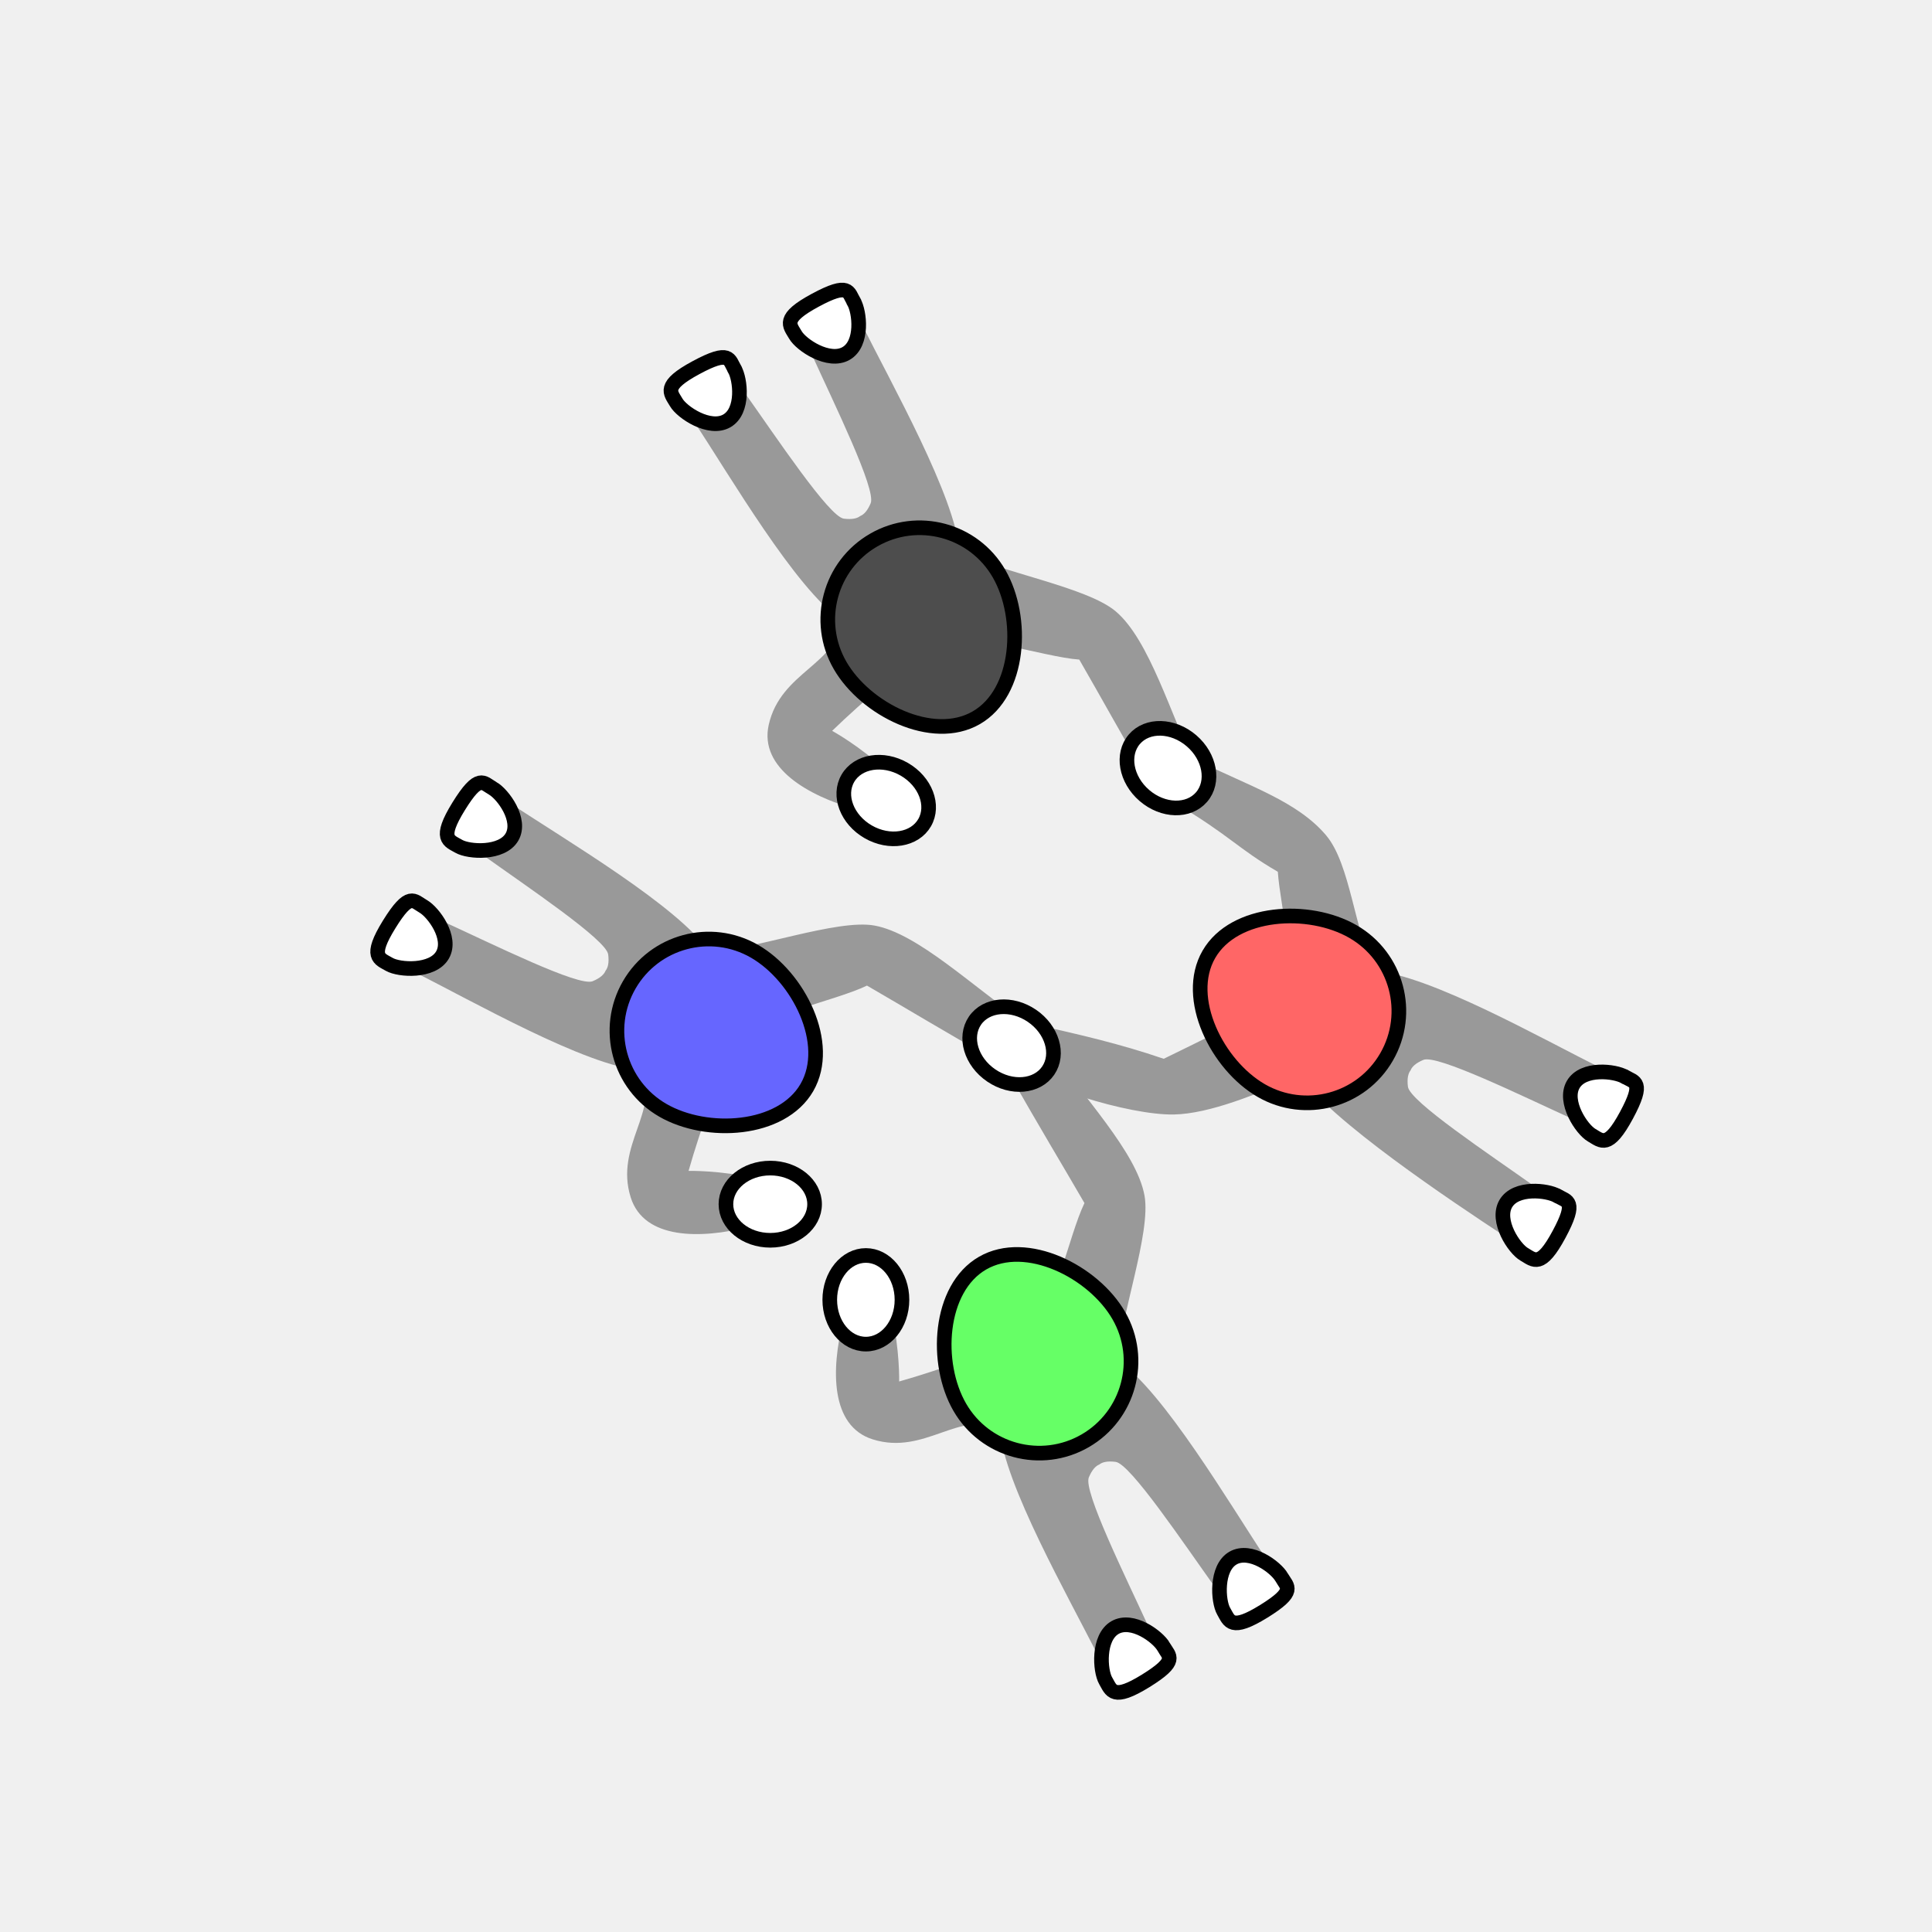
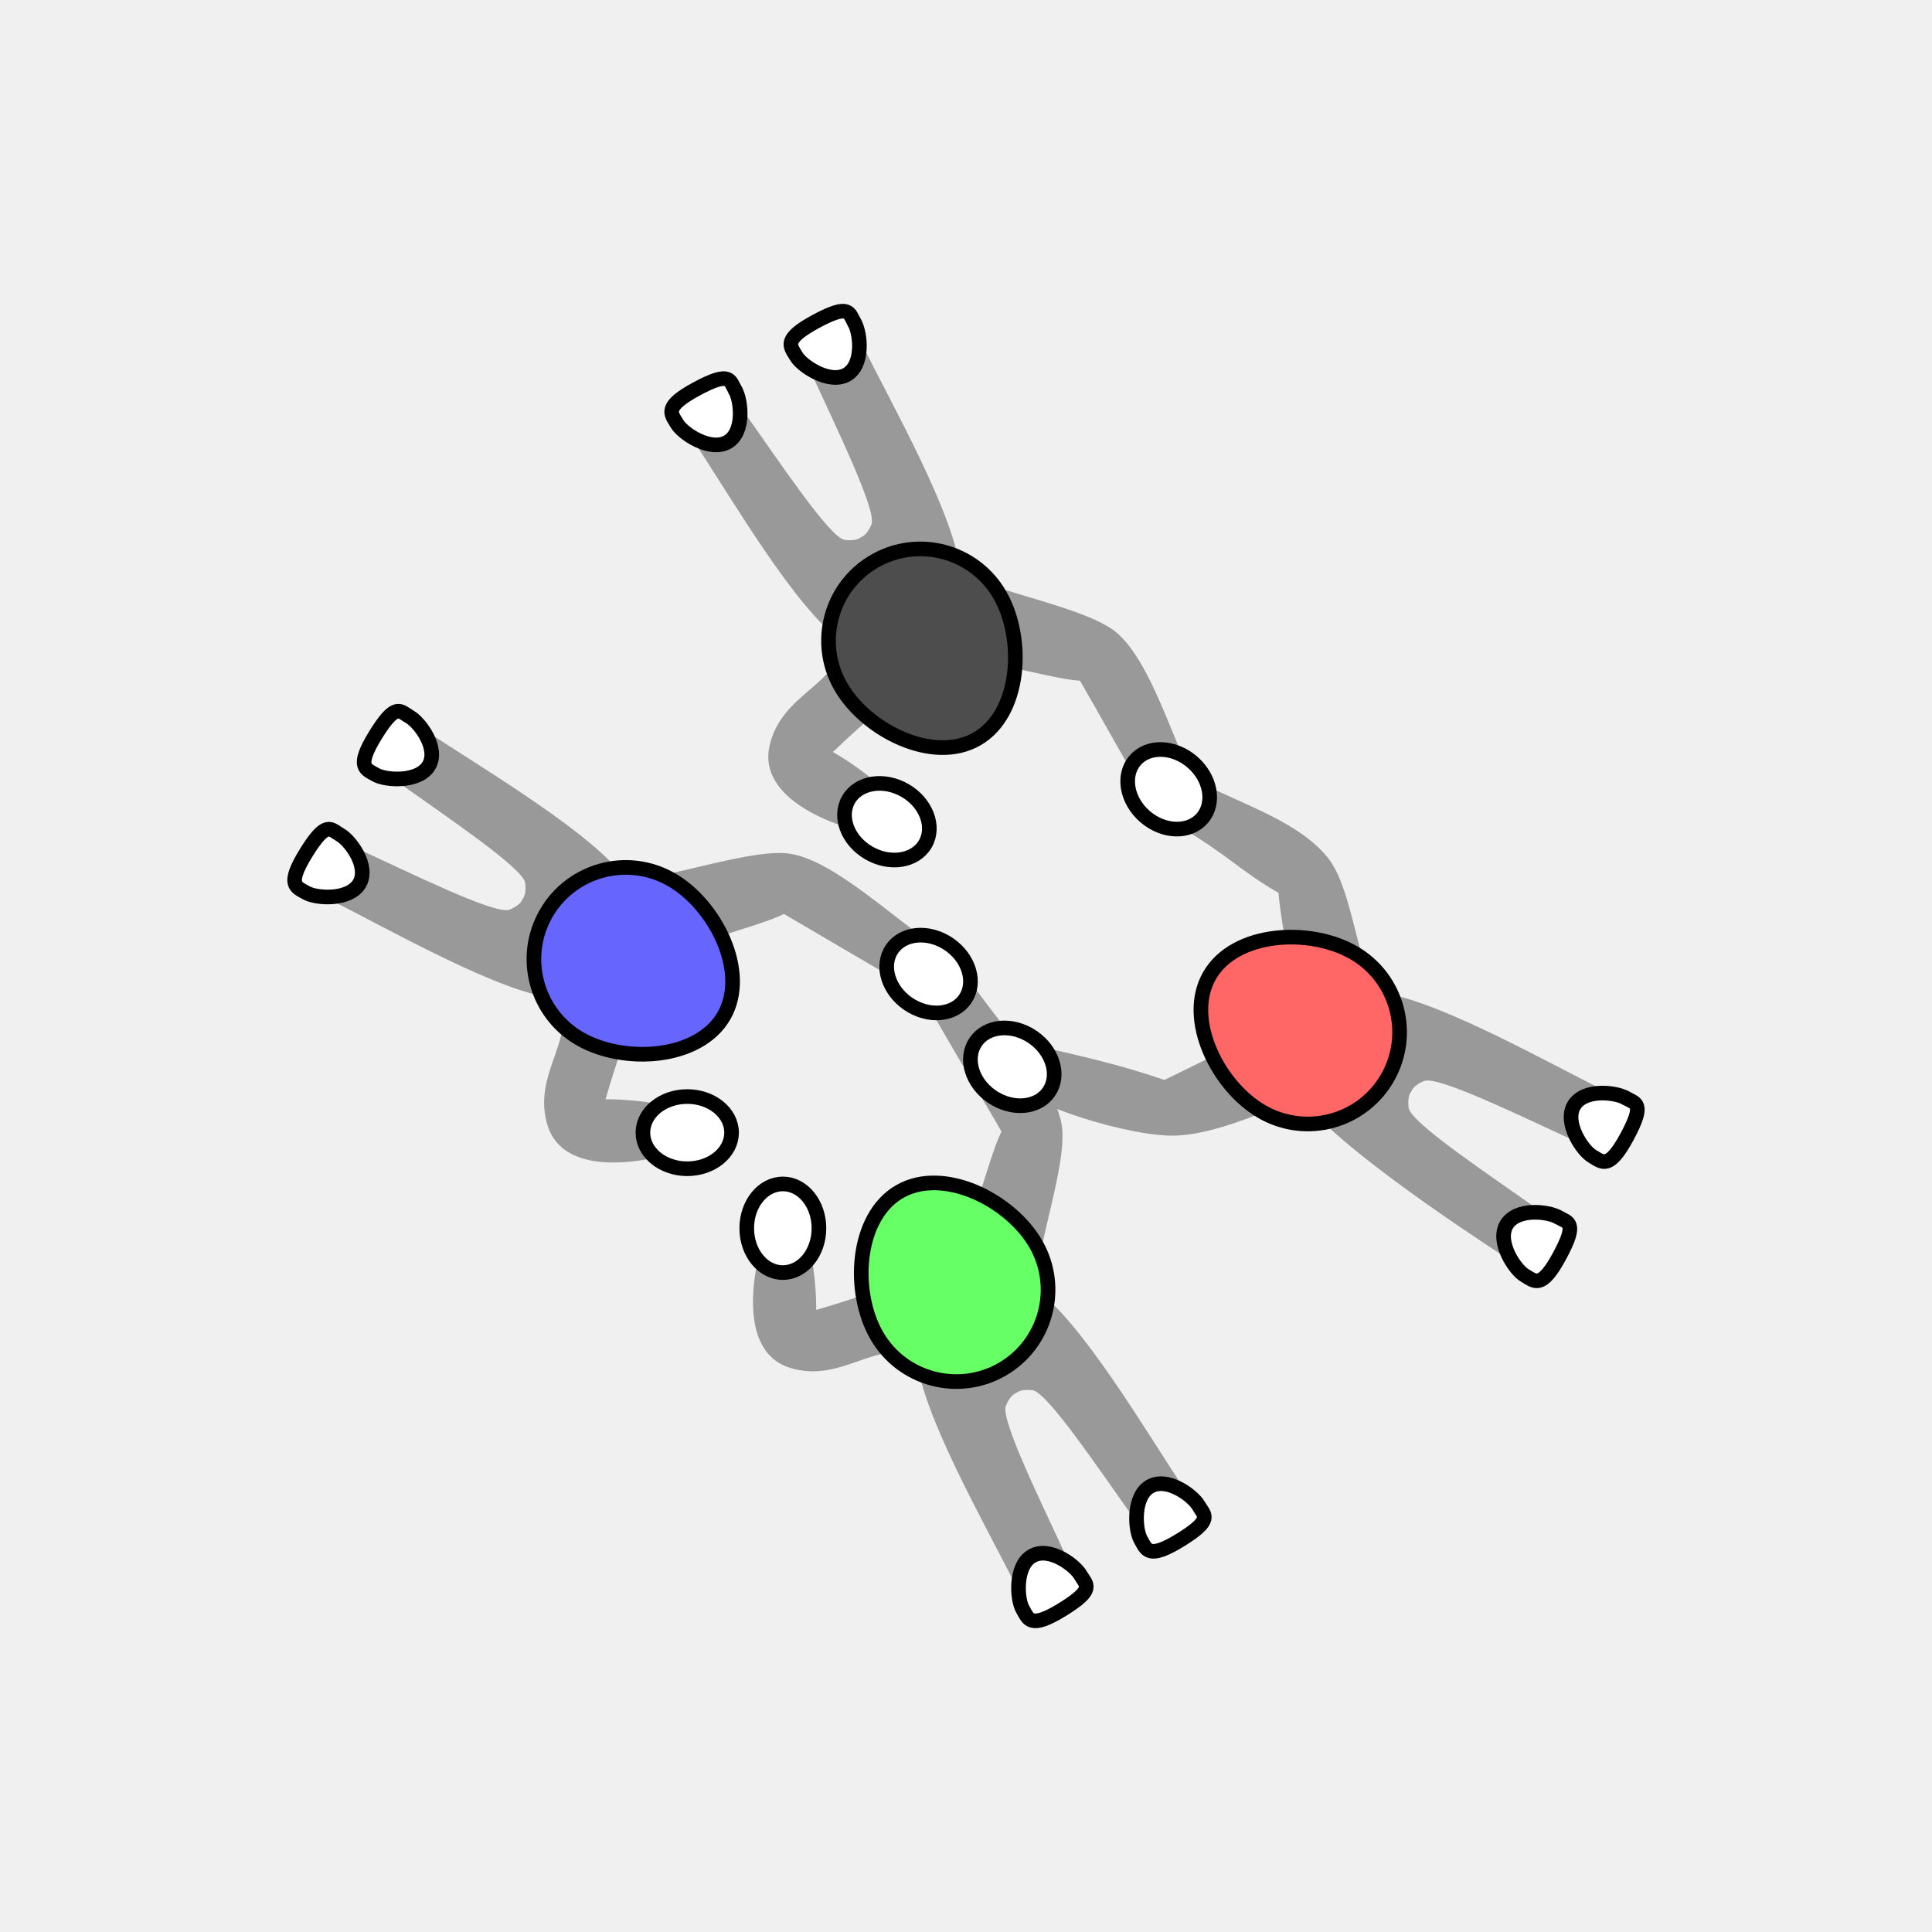
<svg xmlns="http://www.w3.org/2000/svg" width="35mm" height="35mm" viewBox="0 0 35 35" version="1.1" id="svg1" xml:space="preserve">
  <defs id="defs1" />
  <g id="layer1">
-     <path style="fill:#999999;fill-opacity:1;stroke:none;stroke-width:0.265;stroke-dasharray:none;stroke-opacity:1" d="m 7.497,17.019 c -0.135,0.225 -0.188,0.49 -0.027,0.571 1.121,0.563 3.138,1.718 4.137,1.8 0.369,0.719 -0.479,1.356 -0.181,2.302 0.242,0.768 1.271,0.752 2.125,0.538 0.366,-0.092 0.613,-0.776 0.171,-0.877 -0.679,-0.156 -1.248,-0.141 -1.248,-0.141 0.215,-0.762 0.556,-1.664 0.781,-2.3 0.44,-0.511 1.854,-0.767 2.451,-1.057 0.716,0.414 1.371,0.814 2.35,1.367 0.293,-0.346 0.366,-0.364 0.481,-0.724 -0.889,-0.597 -1.903,-1.588 -2.696,-1.731 -0.676,-0.122 -2.182,0.441 -2.99,0.477 -0.567,-0.826 -2.572,-2.005 -3.618,-2.698 -0.299,-0.198 -0.81,0.712 -0.518,0.921 0.841,0.602 2.269,1.557 2.303,1.824 0.019,0.151 -0.005,0.241 -0.048,0.295 -0.025,0.064 -0.093,0.131 -0.234,0.19 -0.248,0.103 -1.785,-0.66 -2.726,-1.091 -0.163,-0.075 -0.379,0.11 -0.514,0.335 z" id="path4-6-1" />
-     <path id="path1-3-1" style="fill:#6666ff;fill-opacity:1;stroke:#000000;stroke-width:0.265" d="m 13.67,17.234 c 0.795,0.459 1.407,1.672 0.948,2.467 -0.459,0.795 -1.815,0.872 -2.61,0.413 -0.795,-0.459 -1.068,-1.476 -0.609,-2.271 0.459,-0.795 1.476,-1.068 2.271,-0.609 z" />
-     <path id="path1-7-1-1-0" style="fill:#ffffff;stroke:#000000;stroke-width:0.265;stroke-dasharray:none" d="M 7.671,16.422 C 7.85,16.526 8.196,16.989 8.016,17.301 7.835,17.614 7.232,17.574 7.053,17.471 6.874,17.367 6.684,17.338 7.051,16.745 7.419,16.151 7.491,16.319 7.671,16.422 Z" />
-     <path id="path1-7-1-9-7-3" style="fill:#ffffff;stroke:#000000;stroke-width:0.265;stroke-dasharray:none" d="m 8.93,14.284 c 0.179,0.104 0.525,0.566 0.345,0.879 -0.181,0.313 -0.783,0.273 -0.963,0.169 -0.179,-0.104 -0.369,-0.132 -0.002,-0.726 0.368,-0.594 0.44,-0.426 0.619,-0.322 z" />
-     <ellipse style="fill:#ffffff;fill-opacity:1;stroke:#000000;stroke-width:0.265;stroke-dasharray:none;stroke-opacity:1" id="path1-7-2-9-9-1-3-1" cx="21.815" cy="-13.954" rx="0.654" ry="0.803" transform="rotate(90)" />
-     <path style="fill:#999999;fill-opacity:1;stroke:none;stroke-width:0.265;stroke-dasharray:none;stroke-opacity:1" d="m 20.482,30.004 c -0.225,0.135 -0.49,0.188 -0.571,0.027 -0.563,-1.121 -1.718,-3.138 -1.8,-4.137 -0.719,-0.369 -1.356,0.479 -2.302,0.181 -0.768,-0.242 -0.752,-1.271 -0.538,-2.125 0.092,-0.366 0.776,-0.613 0.877,-0.171 0.156,0.679 0.141,1.248 0.141,1.248 0.762,-0.215 1.664,-0.556 2.3,-0.781 0.511,-0.44 0.767,-1.854 1.057,-2.451 -0.414,-0.716 -0.814,-1.371 -1.367,-2.35 0.346,-0.293 0.364,-0.366 0.724,-0.481 0.597,0.889 1.588,1.903 1.731,2.696 0.122,0.676 -0.441,2.182 -0.477,2.99 0.826,0.567 2.005,2.572 2.698,3.618 0.198,0.299 -0.712,0.81 -0.921,0.518 -0.602,-0.841 -1.557,-2.269 -1.824,-2.303 -0.151,-0.019 -0.241,0.005 -0.295,0.048 -0.064,0.025 -0.131,0.093 -0.19,0.234 -0.103,0.248 0.66,1.785 1.091,2.726 0.075,0.163 -0.11,0.379 -0.335,0.514 z" id="path4-6-1-1" />
-     <path id="path1-3-1-0" style="fill:#66ff66;fill-opacity:1;stroke:#000000;stroke-width:0.265" d="m 20.267,23.831 c -0.459,-0.795 -1.672,-1.407 -2.467,-0.948 -0.795,0.459 -0.872,1.815 -0.413,2.61 0.459,0.795 1.476,1.068 2.271,0.609 0.795,-0.459 1.068,-1.476 0.609,-2.271 z" />
-     <path id="path1-7-1-1-0-6" style="fill:#ffffff;stroke:#000000;stroke-width:0.265;stroke-dasharray:none" d="M 21.079,29.83 C 20.975,29.651 20.512,29.305 20.199,29.485 c -0.313,0.181 -0.273,0.783 -0.169,0.963 0.104,0.179 0.132,0.369 0.726,0.002 0.594,-0.368 0.426,-0.44 0.322,-0.619 z" />
-     <path id="path1-7-1-9-7-3-3" style="fill:#ffffff;stroke:#000000;stroke-width:0.265;stroke-dasharray:none" d="m 23.216,28.571 c -0.104,-0.179 -0.566,-0.525 -0.879,-0.345 -0.313,0.181 -0.273,0.783 -0.169,0.963 0.104,0.179 0.132,0.369 0.726,0.002 0.594,-0.368 0.426,-0.44 0.322,-0.619 z" />
-     <ellipse style="fill:#ffffff;fill-opacity:1;stroke:#000000;stroke-width:0.265;stroke-dasharray:none;stroke-opacity:1" id="path1-7-2-9-9-1-3-1-2" cx="-15.686" cy="23.547" rx="0.654" ry="0.803" transform="scale(-1,1)" />
-     <path style="fill:#999999;fill-opacity:1;stroke:none;stroke-width:0.265;stroke-dasharray:none;stroke-opacity:1" d="m 27.783,22.114 c -0.128,0.229 -0.33,0.408 -0.481,0.309 -1.048,-0.689 -3.188,-2.12 -3.758,-2.944 -0.763,0.344 -1.637,0.698 -2.276,0.711 -0.805,0.016 -2.566,-0.515 -3.157,-1.035 -0.283,-0.25 0.233,-0.688 0.674,-0.587 0.769,0.175 1.488,0.336 2.297,0.613 0.659,-0.32 1.656,-0.813 2.181,-1.107 0.223,-0.636 -0.067,-1.619 -0.114,-2.281 -0.716,-0.414 -0.89,-0.672 -1.858,-1.243 0.153,-0.426 0.132,-0.499 0.386,-0.778 0.961,0.472 1.826,0.745 2.346,1.36 0.444,0.525 0.514,1.74 0.885,2.458 0.999,0.078 3.023,1.225 4.146,1.785 0.322,0.16 -0.211,1.058 -0.538,0.909 -0.942,-0.428 -2.483,-1.187 -2.731,-1.083 -0.14,0.059 -0.206,0.125 -0.231,0.189 -0.043,0.054 -0.067,0.147 -0.048,0.297 0.035,0.267 1.464,1.216 2.308,1.815 0.146,0.104 0.094,0.383 -0.033,0.612 z" id="path4-6-1-2" />
-     <path id="path1-3-1-7" style="fill:#ff6666;fill-opacity:1;stroke:#000000;stroke-width:0.265" d="m 24.51,16.876 c -0.795,-0.459 -2.151,-0.383 -2.61,0.413 -0.459,0.795 0.153,2.008 0.948,2.467 0.795,0.459 1.812,0.187 2.271,-0.609 0.459,-0.795 0.187,-1.812 -0.609,-2.271 z" />
-     <path id="path1-7-1-1-0-2" style="fill:#ffffff;stroke:#000000;stroke-width:0.265;stroke-dasharray:none" d="m 28.212,21.665 c -0.179,-0.104 -0.753,-0.172 -0.934,0.141 -0.181,0.313 0.155,0.815 0.335,0.918 0.179,0.104 0.299,0.254 0.63,-0.361 0.331,-0.615 0.149,-0.594 -0.03,-0.698 z" />
-     <path id="path1-7-1-9-7-3-2" style="fill:#ffffff;stroke:#000000;stroke-width:0.265;stroke-dasharray:none" d="m 29.434,19.506 c -0.179,-0.104 -0.753,-0.172 -0.934,0.141 -0.181,0.313 0.155,0.815 0.335,0.918 0.179,0.104 0.299,0.254 0.63,-0.361 0.331,-0.615 0.149,-0.594 -0.03,-0.698 z" />
-     <path style="fill:#999999;fill-opacity:1;stroke:none;stroke-width:0.265;stroke-dasharray:none;stroke-opacity:1" d="m 12.86,7.12 c -0.229,0.128 -0.408,0.33 -0.309,0.481 0.689,1.048 1.859,3.057 2.683,3.627 -0.04,0.807 -1.092,0.935 -1.308,1.904 -0.175,0.786 0.725,1.286 1.572,1.528 0.363,0.104 0.918,-0.365 0.587,-0.674 -0.51,-0.475 -1.01,-0.746 -1.01,-0.746 0.568,-0.552 1.314,-1.163 1.826,-1.601 0.636,-0.223 1.989,0.263 2.651,0.31 0.414,0.716 0.78,1.39 1.351,2.359 0.426,-0.153 0.499,-0.132 0.778,-0.386 -0.472,-0.961 -0.854,-2.327 -1.469,-2.847 -0.525,-0.444 -2.11,-0.71 -2.828,-1.081 -0.078,-0.999 -1.225,-3.023 -1.785,-4.146 -0.16,-0.322 -1.058,0.211 -0.909,0.538 0.428,0.942 1.187,2.483 1.083,2.731 -0.059,0.14 -0.125,0.206 -0.189,0.231 -0.054,0.043 -0.147,0.067 -0.297,0.048 -0.267,-0.035 -1.216,-1.464 -1.815,-2.308 -0.104,-0.146 -0.383,-0.094 -0.612,0.033 z" id="path4-6-1-1-1" />
-     <path id="path1-3-1-0-0" style="fill:#4d4d4d;fill-opacity:1;stroke:#000000;stroke-width:0.265" d="m 18.099,10.393 c 0.459,0.795 0.383,2.151 -0.413,2.61 -0.795,0.459 -2.008,-0.153 -2.467,-0.948 -0.459,-0.795 -0.187,-1.812 0.609,-2.271 0.795,-0.459 1.812,-0.187 2.271,0.609 z" />
-     <path id="path1-7-1-1-0-6-6" style="fill:#ffffff;stroke:#000000;stroke-width:0.265;stroke-dasharray:none" d="m 13.309,6.69 c 0.104,0.179 0.172,0.753 -0.141,0.934 -0.313,0.181 -0.815,-0.155 -0.918,-0.335 -0.104,-0.179 -0.254,-0.299 0.361,-0.63 0.615,-0.331 0.594,-0.149 0.698,0.03 z" />
-     <path id="path1-7-1-9-7-3-3-1" style="fill:#ffffff;stroke:#000000;stroke-width:0.265;stroke-dasharray:none" d="m 15.469,5.469 c 0.104,0.179 0.172,0.753 -0.141,0.934 -0.313,0.181 -0.815,-0.155 -0.918,-0.335 -0.104,-0.179 -0.254,-0.299 0.361,-0.63 0.615,-0.331 0.594,-0.149 0.698,0.03 z" />
-     <ellipse style="fill:#ffffff;fill-opacity:1;stroke:#000000;stroke-width:0.265;stroke-dasharray:none;stroke-opacity:1" id="path1-7-2-9-9-1-3-1-2-5" cx="4.532" cy="-21.155" rx="0.654" ry="0.803" transform="rotate(120)" />
-     <ellipse style="fill:#ffffff;fill-opacity:1;stroke:#000000;stroke-width:0.265;stroke-dasharray:none;stroke-opacity:1" id="path1-7-2-9-9-1-3-9-9" cx="-3.26" cy="-25.114" rx="0.654" ry="0.803" transform="rotate(130.7281)" />
-     <ellipse style="fill:#ffffff;fill-opacity:1;stroke:#000000;stroke-width:0.265;stroke-dasharray:none;stroke-opacity:1" id="path1-7-2-9-9-1-3-9" cx="5.334" cy="25.811" rx="0.654" ry="0.803" transform="matrix(-0.5631211,0.8263744,0.8263744,0.5631211,0,0)" />
+     <path style="fill:#999999;fill-opacity:1;stroke:none;stroke-width:0.265;stroke-dasharray:none;stroke-opacity:1" d="m 5.993,15.722 c -0.135,0.225 -0.188,0.49 -0.027,0.571 1.121,0.563 3.138,1.718 4.137,1.8 0.369,0.719 -0.479,1.356 -0.181,2.302 0.242,0.768 1.271,0.752 2.125,0.538 0.366,-0.092 0.613,-0.776 0.171,-0.877 -0.679,-0.156 -1.248,-0.141 -1.248,-0.141 0.215,-0.762 0.556,-1.664 0.781,-2.3 0.44,-0.511 1.854,-0.767 2.451,-1.057 0.716,0.414 1.371,0.814 2.35,1.367 0.293,-0.346 0.366,-0.364 0.481,-0.724 -0.889,-0.597 -1.903,-1.588 -2.696,-1.731 -0.676,-0.122 -2.182,0.441 -2.99,0.477 -0.567,-0.826 -2.572,-2.005 -3.618,-2.698 -0.299,-0.198 -0.81,0.712 -0.518,0.921 0.841,0.602 2.269,1.557 2.303,1.824 0.019,0.151 -0.005,0.241 -0.048,0.295 -0.025,0.064 -0.093,0.131 -0.234,0.19 -0.248,0.103 -1.785,-0.66 -2.726,-1.091 -0.163,-0.075 -0.379,0.11 -0.514,0.335 z" id="path4-6-1" />
+     <path id="path1-3-1" style="fill:#6666ff;fill-opacity:1;stroke:#000000;stroke-width:0.265" d="m 12.166,15.937 c 0.795,0.459 1.407,1.672 0.948,2.467 -0.459,0.795 -1.815,0.872 -2.61,0.413 -0.795,-0.459 -1.068,-1.476 -0.609,-2.271 0.459,-0.795 1.476,-1.068 2.271,-0.609 z" />
+     <path id="path1-7-1-1-0" style="fill:#ffffff;stroke:#000000;stroke-width:0.265;stroke-dasharray:none" d="m 6.167,15.126 c 0.179,0.104 0.525,0.566 0.345,0.879 -0.181,0.313 -0.783,0.273 -0.963,0.169 -0.179,-0.104 -0.369,-0.132 -0.002,-0.726 0.368,-0.594 0.44,-0.426 0.619,-0.322 z" />
+     <path id="path1-7-1-9-7-3" style="fill:#ffffff;stroke:#000000;stroke-width:0.265;stroke-dasharray:none" d="m 7.426,12.988 c 0.179,0.104 0.525,0.566 0.345,0.879 -0.181,0.313 -0.783,0.273 -0.963,0.169 -0.179,-0.104 -0.369,-0.132 -0.002,-0.726 0.368,-0.594 0.44,-0.426 0.619,-0.322 z" />
+     <ellipse style="fill:#ffffff;fill-opacity:1;stroke:#000000;stroke-width:0.265;stroke-dasharray:none;stroke-opacity:1" id="path1-7-2-9-9-1-3-1" cx="20.519" cy="-12.45" rx="0.654" ry="0.803" transform="rotate(90)" />
+     <path style="fill:#999999;fill-opacity:1;stroke:none;stroke-width:0.265;stroke-dasharray:none;stroke-opacity:1" d="m 18.979,28.707 c -0.225,0.135 -0.49,0.188 -0.571,0.027 -0.563,-1.121 -1.718,-3.138 -1.8,-4.137 -0.719,-0.369 -1.356,0.479 -2.302,0.181 -0.768,-0.242 -0.752,-1.271 -0.538,-2.125 0.092,-0.366 0.776,-0.613 0.877,-0.171 0.156,0.679 0.141,1.248 0.141,1.248 0.762,-0.215 1.664,-0.556 2.3,-0.781 0.511,-0.44 0.767,-1.854 1.057,-2.451 -0.414,-0.716 -0.814,-1.371 -1.367,-2.35 0.346,-0.293 0.364,-0.366 0.724,-0.481 0.597,0.889 1.588,1.903 1.731,2.696 0.122,0.676 -0.441,2.182 -0.477,2.99 0.826,0.567 2.005,2.572 2.698,3.618 0.198,0.299 -0.712,0.81 -0.921,0.518 -0.602,-0.841 -1.557,-2.269 -1.824,-2.303 -0.151,-0.019 -0.241,0.005 -0.295,0.048 -0.064,0.025 -0.131,0.093 -0.19,0.234 -0.103,0.248 0.66,1.785 1.091,2.726 0.075,0.163 -0.11,0.379 -0.335,0.514 z" id="path4-6-1-1" />
+     <ellipse style="fill:#ffffff;fill-opacity:1;stroke:#000000;stroke-width:0.265;stroke-dasharray:none;stroke-opacity:1" id="path1-7-2-9-9-1-3-9-8" cx="5.109" cy="23.838" rx="0.654" ry="0.803" transform="matrix(-0.5631211,0.8263744,0.8263744,0.5631211,0,0)" />
+     <path id="path1-3-1-0" style="fill:#66ff66;fill-opacity:1;stroke:#000000;stroke-width:0.265" d="m 18.764,22.535 c -0.459,-0.795 -1.672,-1.407 -2.467,-0.948 -0.795,0.459 -0.872,1.815 -0.413,2.61 0.459,0.795 1.476,1.068 2.271,0.609 0.795,-0.459 1.068,-1.476 0.609,-2.271 z" />
+     <path id="path1-7-1-1-0-6" style="fill:#ffffff;stroke:#000000;stroke-width:0.265;stroke-dasharray:none" d="M 19.575,28.534 C 19.471,28.354 19.009,28.008 18.696,28.189 c -0.313,0.181 -0.273,0.783 -0.169,0.963 0.104,0.179 0.132,0.369 0.726,0.002 0.594,-0.368 0.426,-0.44 0.322,-0.619 z" />
+     <path id="path1-7-1-9-7-3-3" style="fill:#ffffff;stroke:#000000;stroke-width:0.265;stroke-dasharray:none" d="m 21.713,27.274 c -0.104,-0.179 -0.566,-0.525 -0.879,-0.345 -0.313,0.181 -0.273,0.783 -0.169,0.963 0.104,0.179 0.132,0.369 0.726,0.002 0.594,-0.368 0.426,-0.44 0.322,-0.619 z" />
+     <ellipse style="fill:#ffffff;fill-opacity:1;stroke:#000000;stroke-width:0.265;stroke-dasharray:none;stroke-opacity:1" id="path1-7-2-9-9-1-3-1-2" cx="-14.182" cy="22.251" rx="0.654" ry="0.803" transform="scale(-1,1)" />
+     <path style="fill:#999999;fill-opacity:1;stroke:none;stroke-width:0.265;stroke-dasharray:none;stroke-opacity:1" d="m 27.796,22.497 c -0.128,0.229 -0.33,0.408 -0.481,0.309 -1.048,-0.689 -3.188,-2.12 -3.758,-2.944 -0.763,0.344 -1.637,0.698 -2.276,0.711 -0.805,0.016 -2.566,-0.515 -3.157,-1.035 -0.283,-0.25 0.233,-0.688 0.674,-0.587 0.769,0.175 1.488,0.336 2.297,0.613 0.659,-0.32 1.656,-0.813 2.181,-1.107 0.223,-0.636 -0.067,-1.619 -0.114,-2.281 -0.716,-0.414 -0.89,-0.672 -1.858,-1.243 0.153,-0.426 0.132,-0.499 0.386,-0.778 0.961,0.472 1.826,0.745 2.346,1.36 0.444,0.525 0.514,1.74 0.885,2.458 0.999,0.078 3.023,1.225 4.146,1.785 0.322,0.16 -0.211,1.058 -0.538,0.909 -0.942,-0.428 -2.483,-1.187 -2.731,-1.083 -0.14,0.059 -0.206,0.125 -0.231,0.189 -0.043,0.054 -0.067,0.147 -0.048,0.297 0.035,0.267 1.464,1.216 2.308,1.815 0.146,0.104 0.094,0.383 -0.033,0.612 z" id="path4-6-1-2" />
+     <path id="path1-3-1-7" style="fill:#ff6666;fill-opacity:1;stroke:#000000;stroke-width:0.265" d="m 24.523,17.259 c -0.795,-0.459 -2.151,-0.383 -2.61,0.413 -0.459,0.795 0.153,2.008 0.948,2.467 0.795,0.459 1.812,0.187 2.271,-0.609 0.459,-0.795 0.187,-1.812 -0.609,-2.271 z" />
+     <path id="path1-7-1-1-0-2" style="fill:#ffffff;stroke:#000000;stroke-width:0.265;stroke-dasharray:none" d="m 28.225,22.049 c -0.179,-0.104 -0.753,-0.172 -0.934,0.141 -0.181,0.313 0.155,0.815 0.335,0.918 0.179,0.104 0.299,0.254 0.63,-0.361 0.331,-0.615 0.149,-0.594 -0.03,-0.698 z" />
+     <path id="path1-7-1-9-7-3-2" style="fill:#ffffff;stroke:#000000;stroke-width:0.265;stroke-dasharray:none" d="m 29.447,19.889 c -0.179,-0.104 -0.753,-0.172 -0.934,0.141 -0.181,0.313 0.155,0.815 0.335,0.918 0.179,0.104 0.299,0.254 0.63,-0.361 0.331,-0.615 0.149,-0.594 -0.03,-0.698 z" />
+     <path style="fill:#999999;fill-opacity:1;stroke:none;stroke-width:0.265;stroke-dasharray:none;stroke-opacity:1" d="m 12.874,7.504 c -0.229,0.128 -0.408,0.33 -0.309,0.481 0.689,1.048 1.859,3.057 2.683,3.627 -0.04,0.807 -1.092,0.935 -1.308,1.904 -0.175,0.786 0.725,1.286 1.572,1.528 0.363,0.104 0.918,-0.365 0.587,-0.674 -0.51,-0.475 -1.01,-0.746 -1.01,-0.746 0.568,-0.552 1.314,-1.163 1.826,-1.601 0.636,-0.223 1.989,0.263 2.651,0.31 0.414,0.716 0.78,1.39 1.351,2.359 0.426,-0.153 0.499,-0.132 0.778,-0.386 -0.472,-0.961 -0.854,-2.327 -1.469,-2.847 -0.525,-0.444 -2.11,-0.71 -2.828,-1.081 -0.078,-0.999 -1.225,-3.023 -1.785,-4.146 -0.16,-0.322 -1.058,0.211 -0.909,0.538 0.428,0.942 1.187,2.483 1.083,2.731 -0.059,0.14 -0.125,0.206 -0.189,0.231 -0.054,0.043 -0.147,0.067 -0.297,0.048 -0.267,-0.035 -1.216,-1.464 -1.815,-2.308 -0.104,-0.146 -0.383,-0.094 -0.612,0.033 z" id="path4-6-1-1-1" />
+     <path id="path1-3-1-0-0" style="fill:#4d4d4d;fill-opacity:1;stroke:#000000;stroke-width:0.265" d="m 18.112,10.776 c 0.459,0.795 0.383,2.151 -0.413,2.61 -0.795,0.459 -2.008,-0.153 -2.467,-0.948 -0.459,-0.795 -0.187,-1.812 0.609,-2.271 0.795,-0.459 1.812,-0.187 2.271,0.609 z" />
+     <path id="path1-7-1-1-0-6-6" style="fill:#ffffff;stroke:#000000;stroke-width:0.265;stroke-dasharray:none" d="m 13.322,7.074 c 0.104,0.179 0.172,0.753 -0.141,0.934 -0.313,0.181 -0.815,-0.155 -0.918,-0.335 -0.104,-0.179 -0.254,-0.299 0.361,-0.63 0.615,-0.331 0.594,-0.149 0.698,0.03 z" />
+     <path id="path1-7-1-9-7-3-3-1" style="fill:#ffffff;stroke:#000000;stroke-width:0.265;stroke-dasharray:none" d="m 15.482,5.852 c 0.104,0.179 0.172,0.753 -0.141,0.934 -0.313,0.181 -0.815,-0.155 -0.918,-0.335 -0.104,-0.179 -0.254,-0.299 0.361,-0.63 0.615,-0.331 0.594,-0.149 0.698,0.03 z" />
+     <ellipse style="fill:#ffffff;fill-opacity:1;stroke:#000000;stroke-width:0.265;stroke-dasharray:none;stroke-opacity:1" id="path1-7-2-9-9-1-3-1-2-5" cx="4.858" cy="-21.358" rx="0.654" ry="0.803" transform="rotate(120)" />
+     <ellipse style="fill:#ffffff;fill-opacity:1;stroke:#000000;stroke-width:0.265;stroke-dasharray:none;stroke-opacity:1" id="path1-7-2-9-9-1-3-9-9" cx="-2.978" cy="-25.374" rx="0.654" ry="0.803" transform="rotate(130.7281)" />
+     <ellipse style="fill:#ffffff;fill-opacity:1;stroke:#000000;stroke-width:0.265;stroke-dasharray:none;stroke-opacity:1" id="path1-7-2-9-9-1-3-9" cx="5.644" cy="26.038" rx="0.654" ry="0.803" transform="matrix(-0.5631211,0.8263744,0.8263744,0.5631211,0,0)" />
  </g>
</svg>
